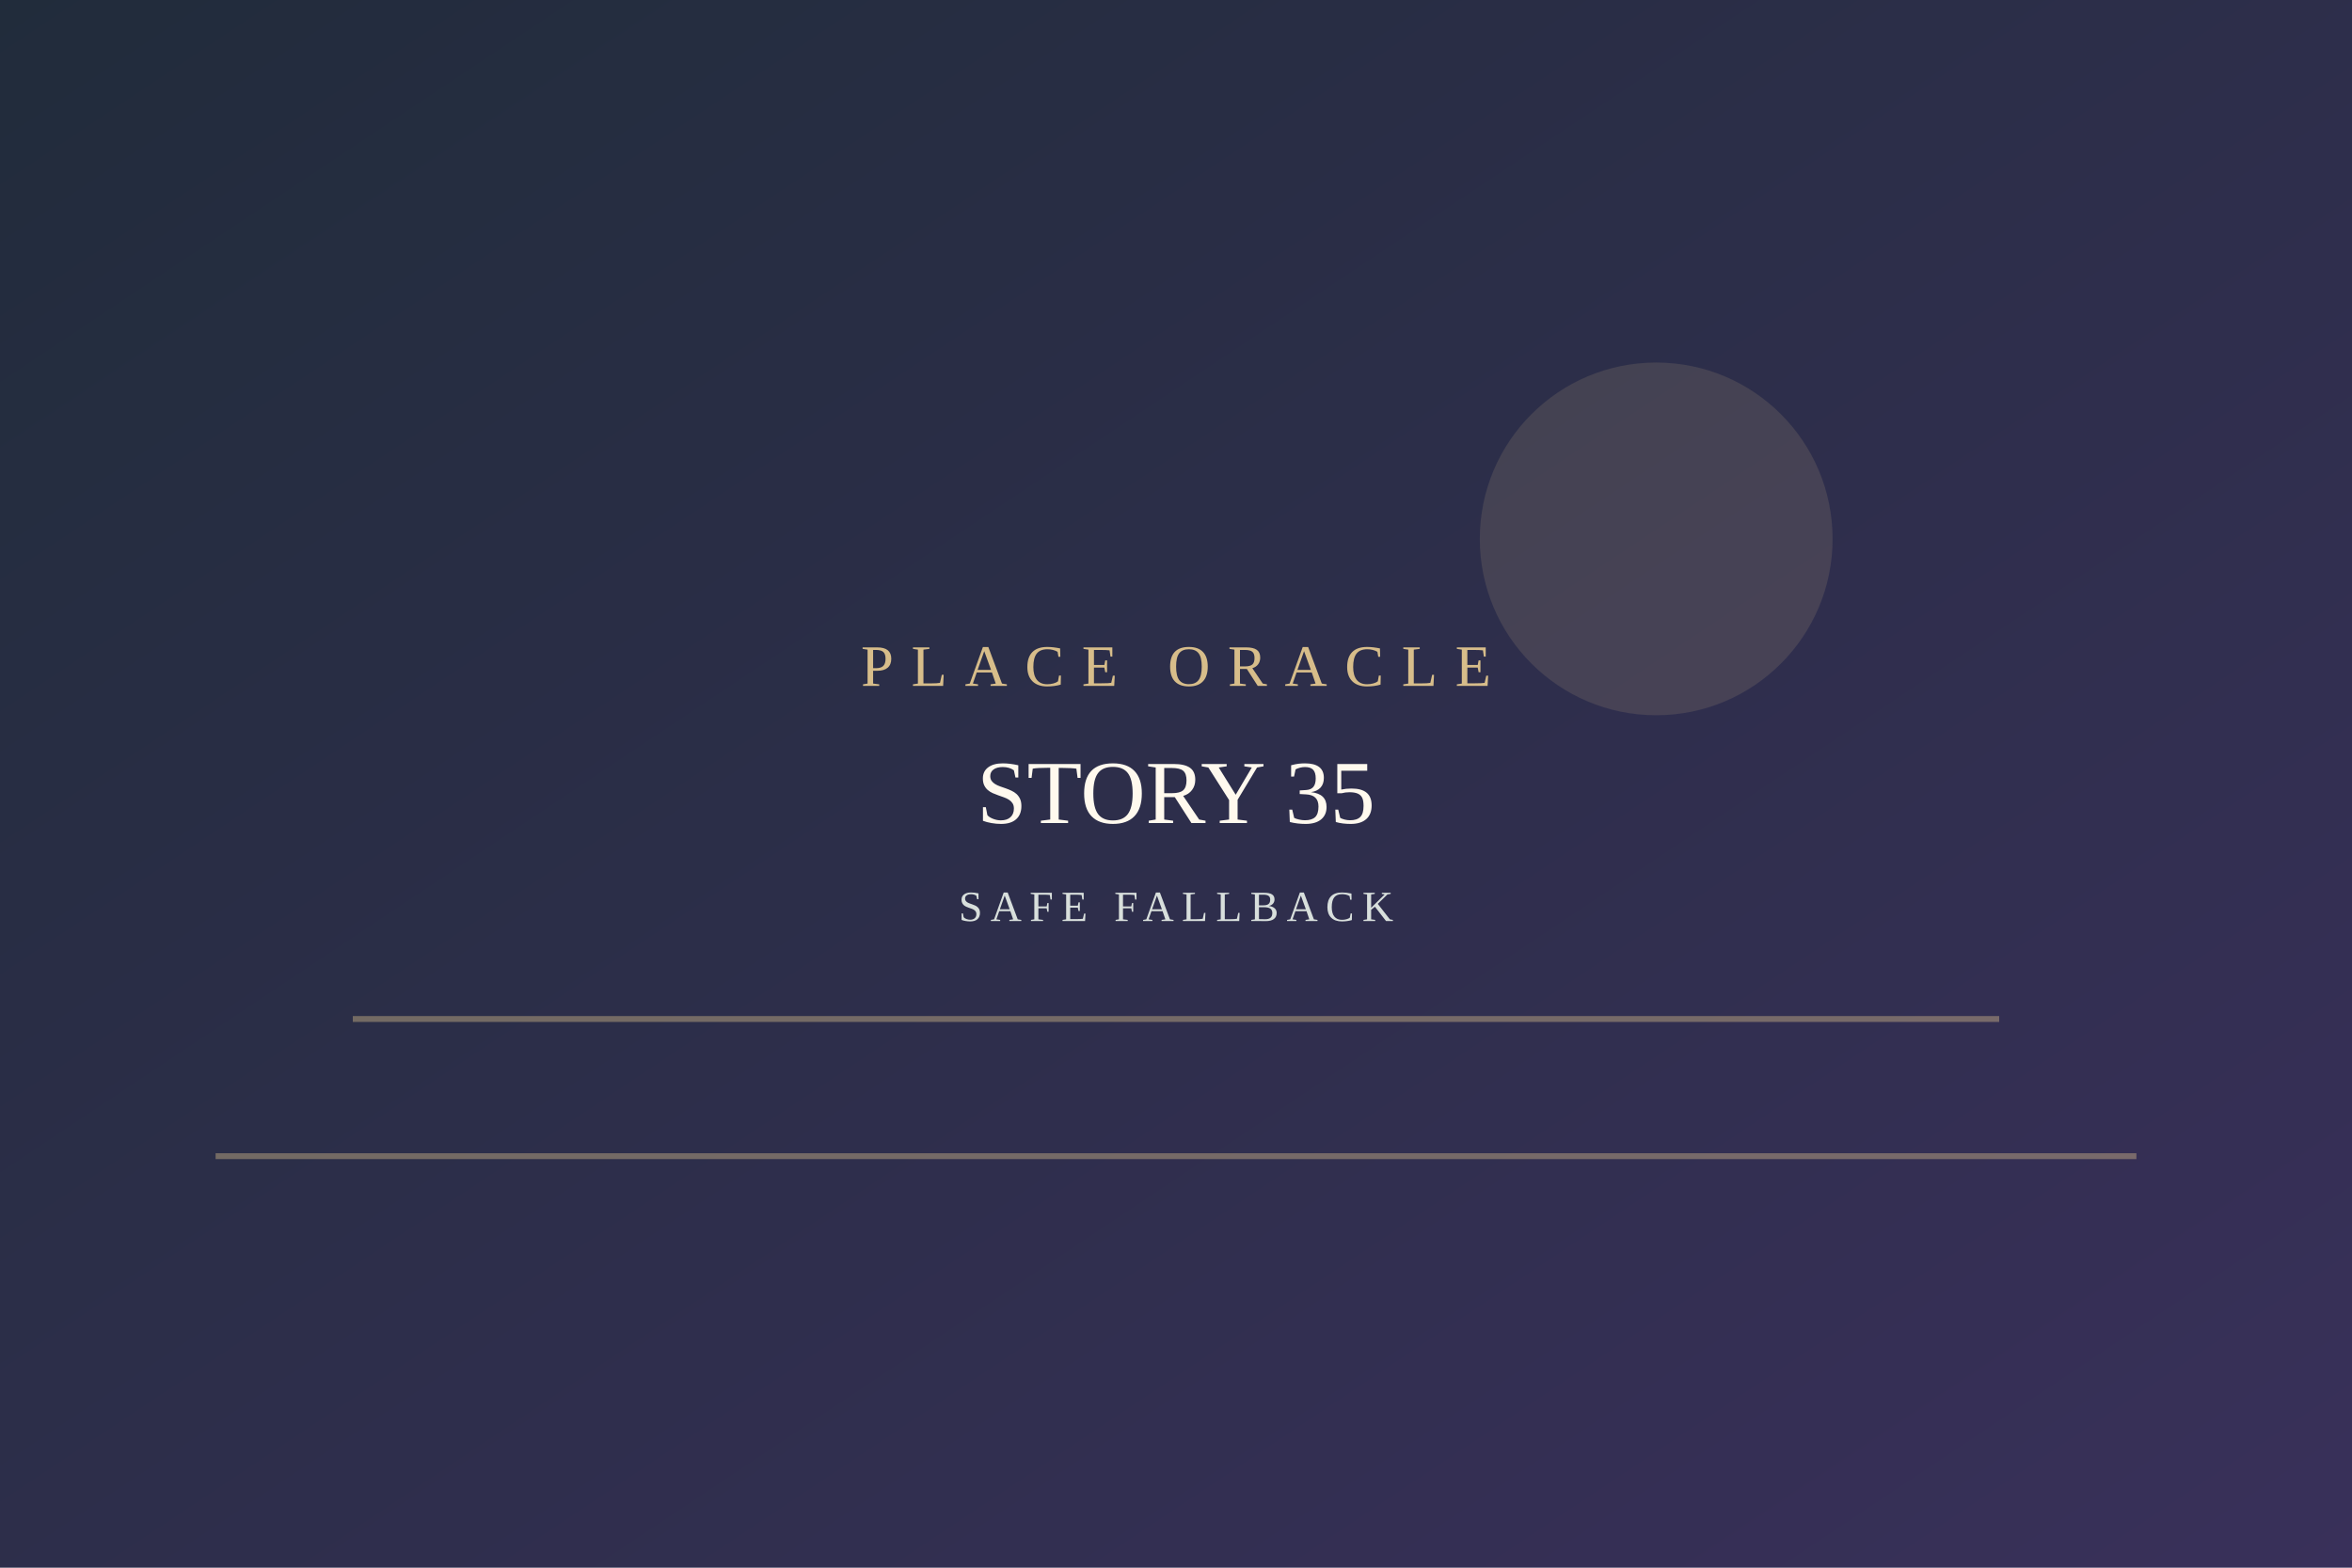
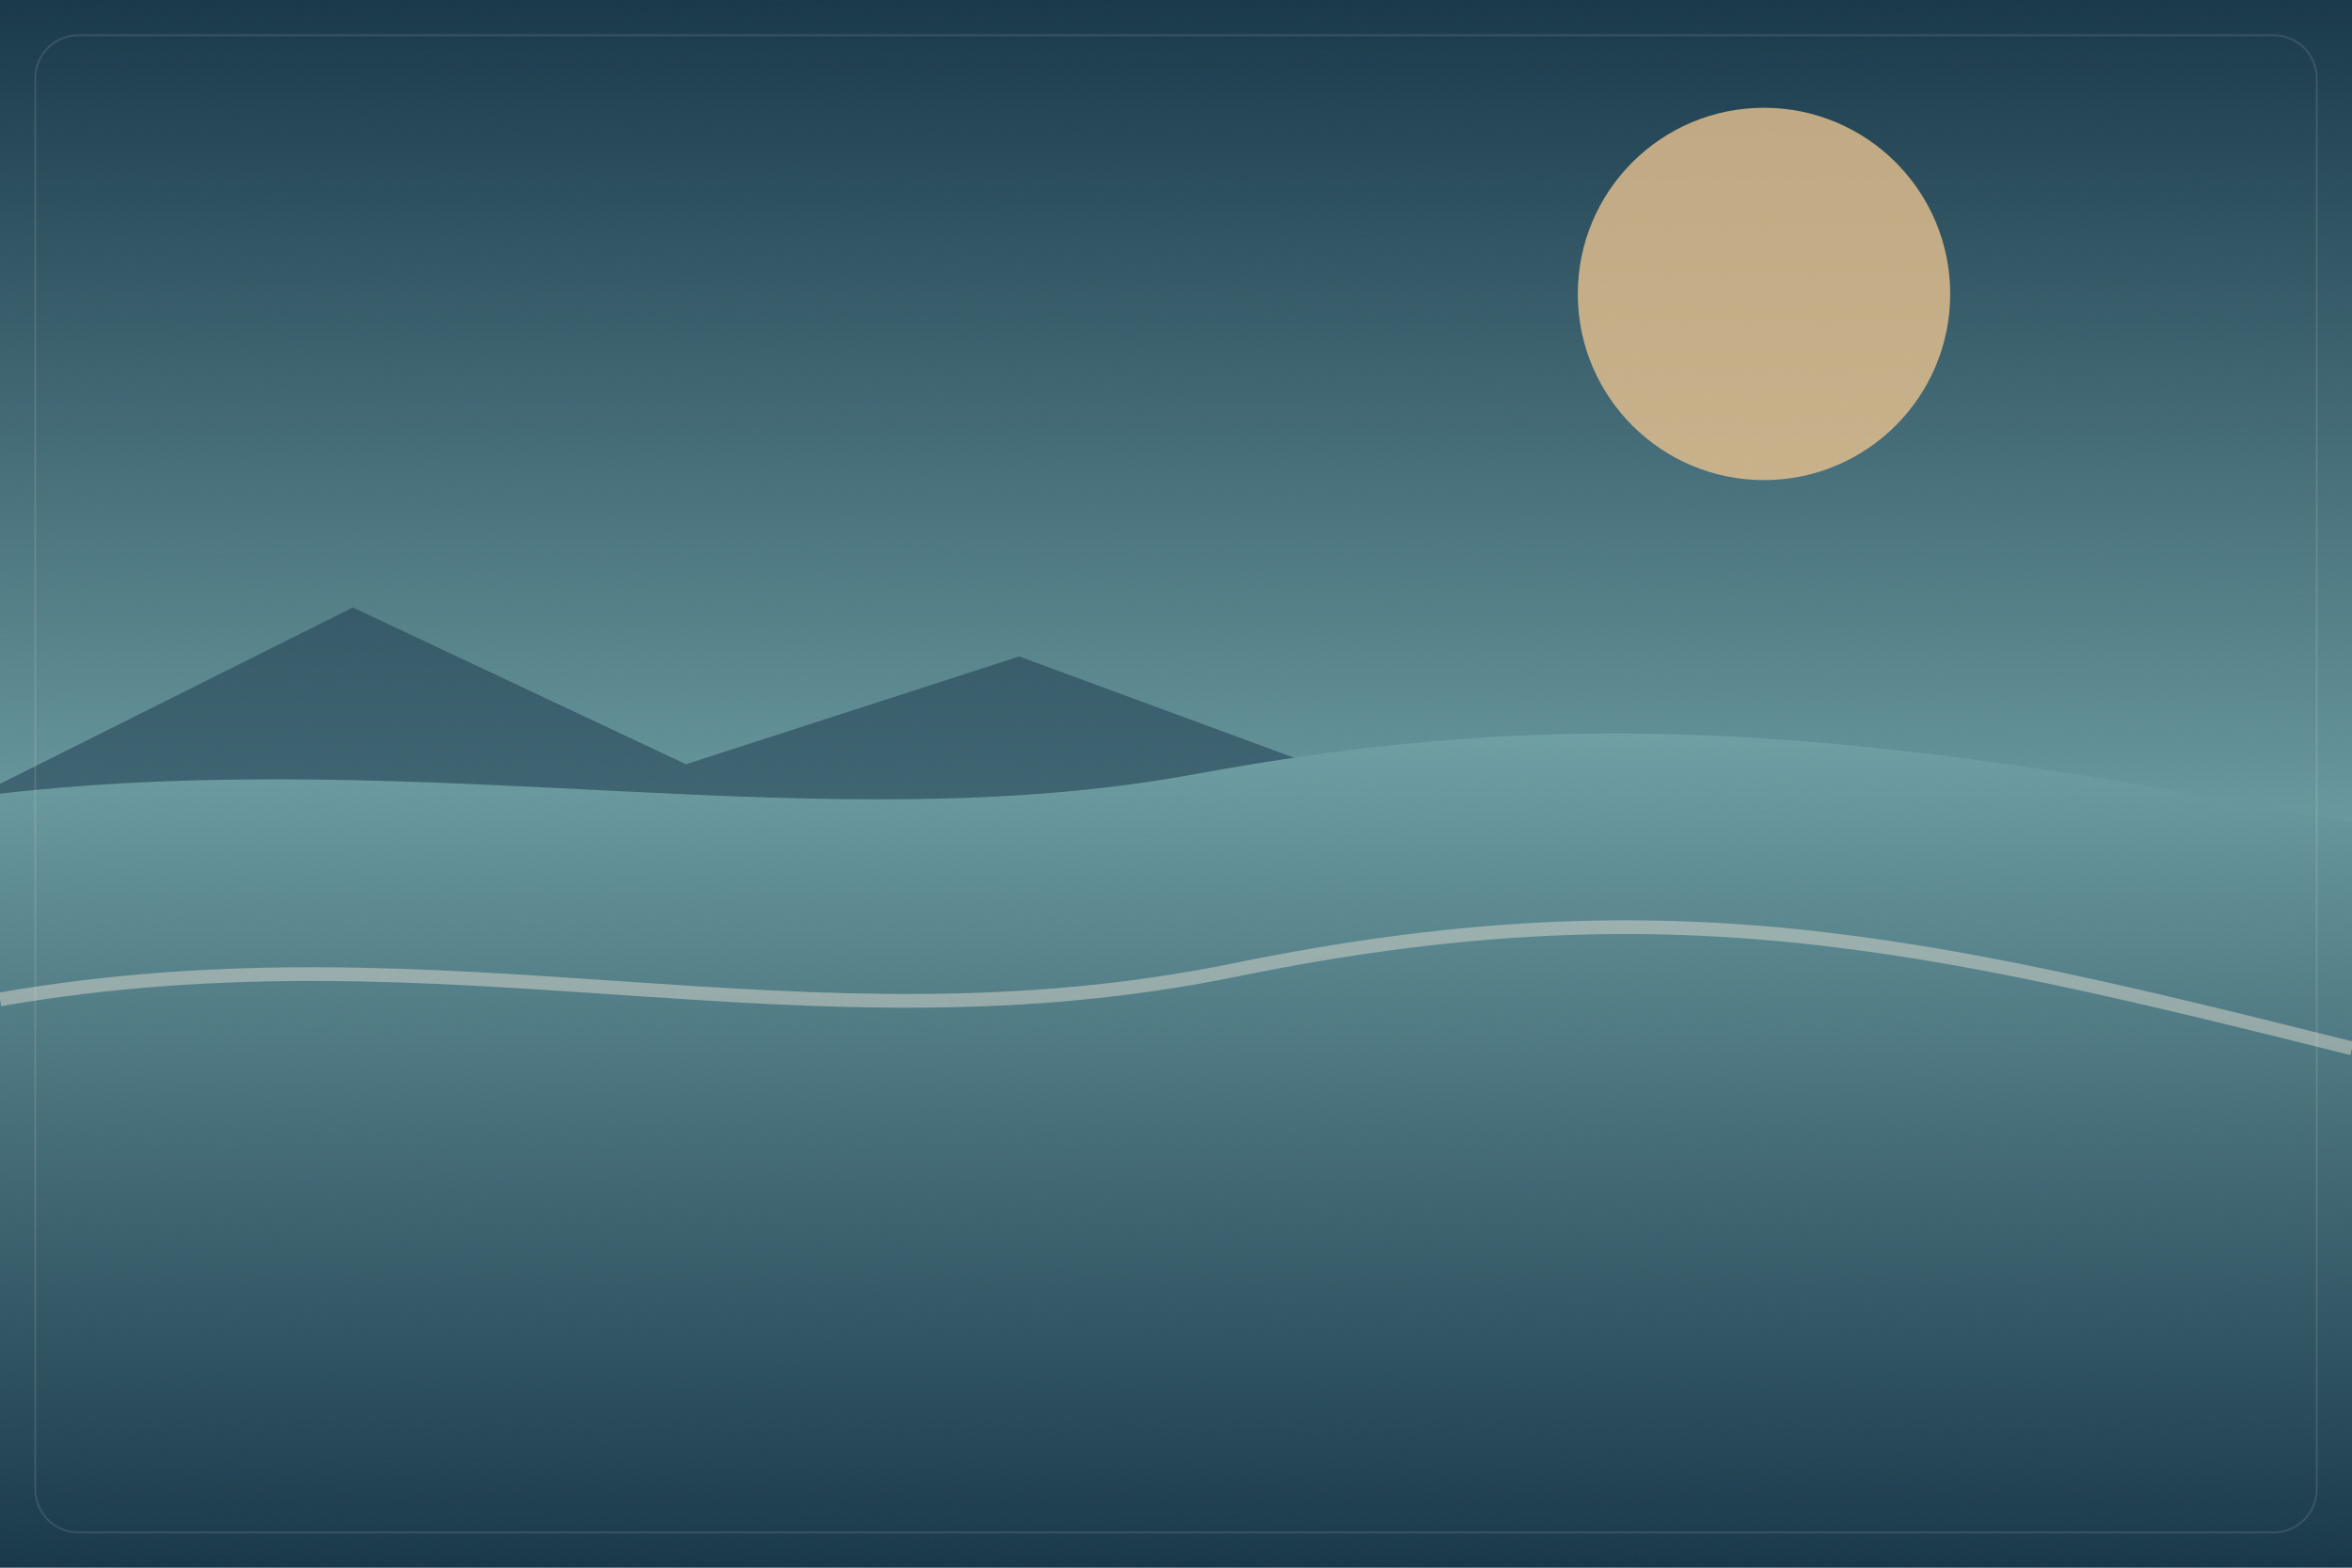
- <svg xmlns="http://www.w3.org/2000/svg" viewBox="0 0 1200 800" role="img" aria-labelledby="t d">
+ <svg xmlns="http://www.w3.org/2000/svg" viewBox="0 0 1200 800" role="img" aria-label="山を映す静かな湖">
  <defs>
-     <linearGradient id="g" x1="0" y1="0" x2="1" y2="1">
-       <stop stop-color="hsl(215 28% 18%)" />
-       <stop offset="1" stop-color="hsl(253 30% 27%)" />
+     <linearGradient id="s" x2="0" y2="1">
+       <stop stop-color="#18384a" />
+       <stop offset=".56" stop-color="#6f9fa4" />
+       <stop offset="1" stop-color="#f3ead9" />
    </linearGradient>
+     <linearGradient id="w" x2="0" y2="1">
+       <stop stop-color="#6f9fa4" />
+       <stop offset="1" stop-color="#18384a" />
+     </linearGradient>
+     <filter id="g">
+       <feTurbulence type="fractalNoise" baseFrequency=".8" numOctaves="2" seed="35" />
+       <feComponentTransfer>
+         <feFuncA type="table" tableValues="0 .035" />
+       </feComponentTransfer>
+     </filter>
  </defs>
-   <rect width="1200" height="800" fill="url(#g)" />
-   <circle cx="845" cy="275" r="90" fill="#d7bd8a" opacity=".14" />
-   <path d="M110 590H1090M180 520H1020" stroke="#d7bd8a" stroke-width="3" opacity=".42" />
-   <text x="600" y="350" text-anchor="middle" fill="#d7bd8a" font-size="30" letter-spacing="9">PLACE ORACLE</text>
-   <text x="600" y="420" text-anchor="middle" fill="#fff9ee" font-size="46">STORY 35</text>
-   <text x="600" y="470" text-anchor="middle" fill="#d8dfdc" font-size="22" letter-spacing="4">SAFE FALLBACK</text>
+   <rect width="1200" height="800" fill="url(#s)" />
+   <circle cx="900" cy="150" r="95" fill="#e9c28f" opacity=".8" />
+   <path d="M0 400L180 310 350 390 520 335 710 405V520H0Z" fill="#18384a" opacity=".52" />
+   <path d="M0 405C220 380 420 430 610 395S940 370 1200 420V800H0Z" fill="url(#w)" />
+   <path d="M0 510C230 470 410 540 630 495S980 480 1200 535" fill="none" stroke="#f3ead9" stroke-opacity=".42" stroke-width="7" />
+   <rect width="1200" height="800" filter="url(#g)" opacity=".4" />
+   <rect x="18" y="18" width="1164" height="764" rx="22" fill="none" stroke="#f3ead9" stroke-opacity=".12" />
</svg>
